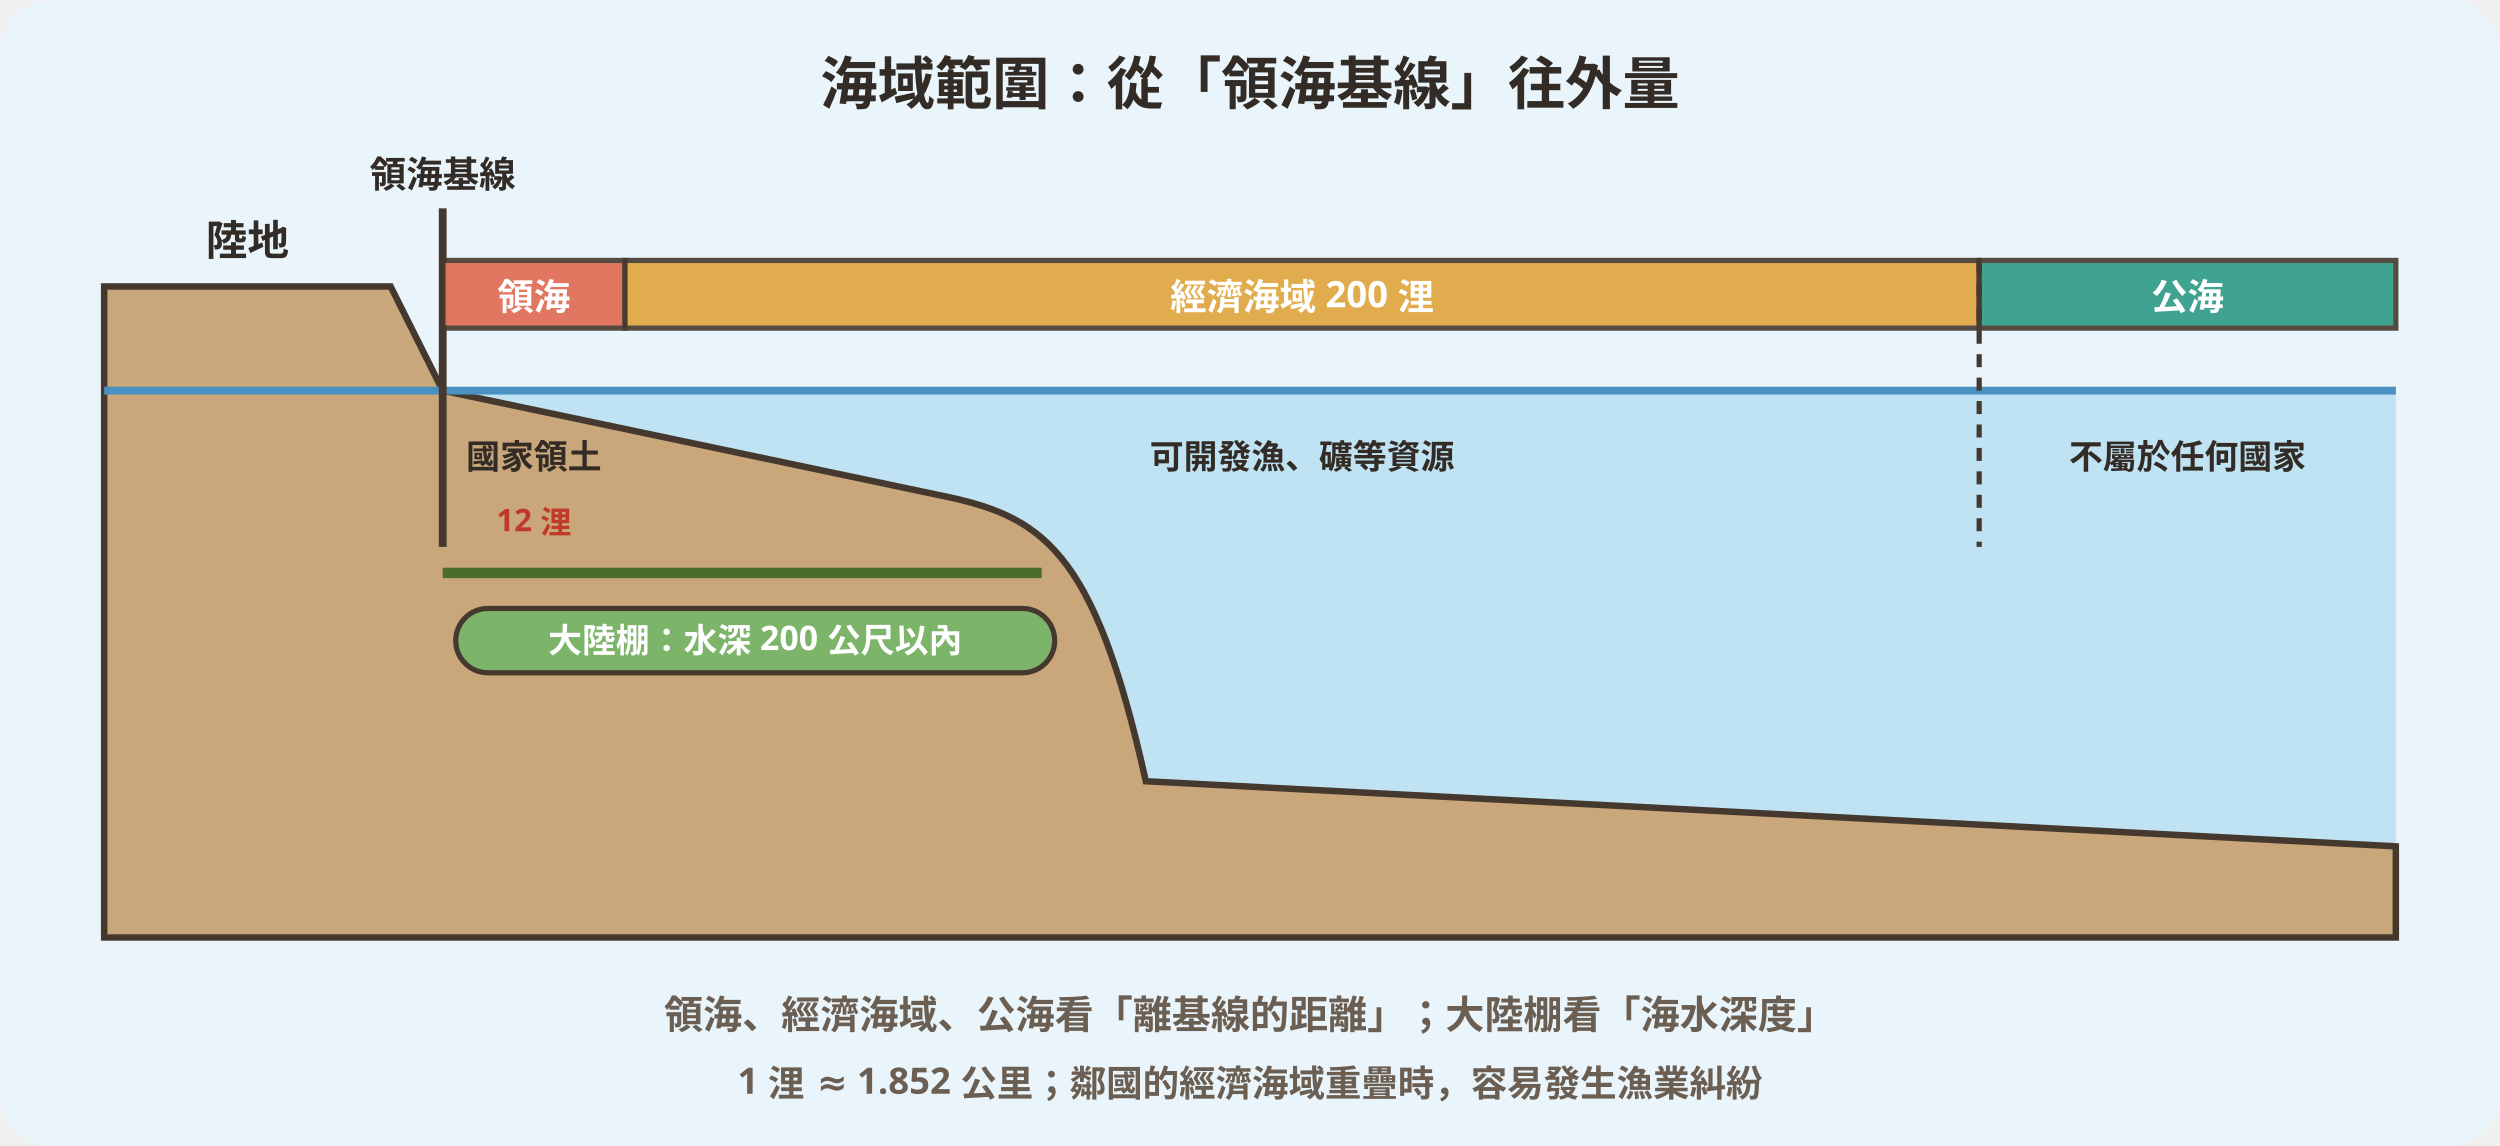
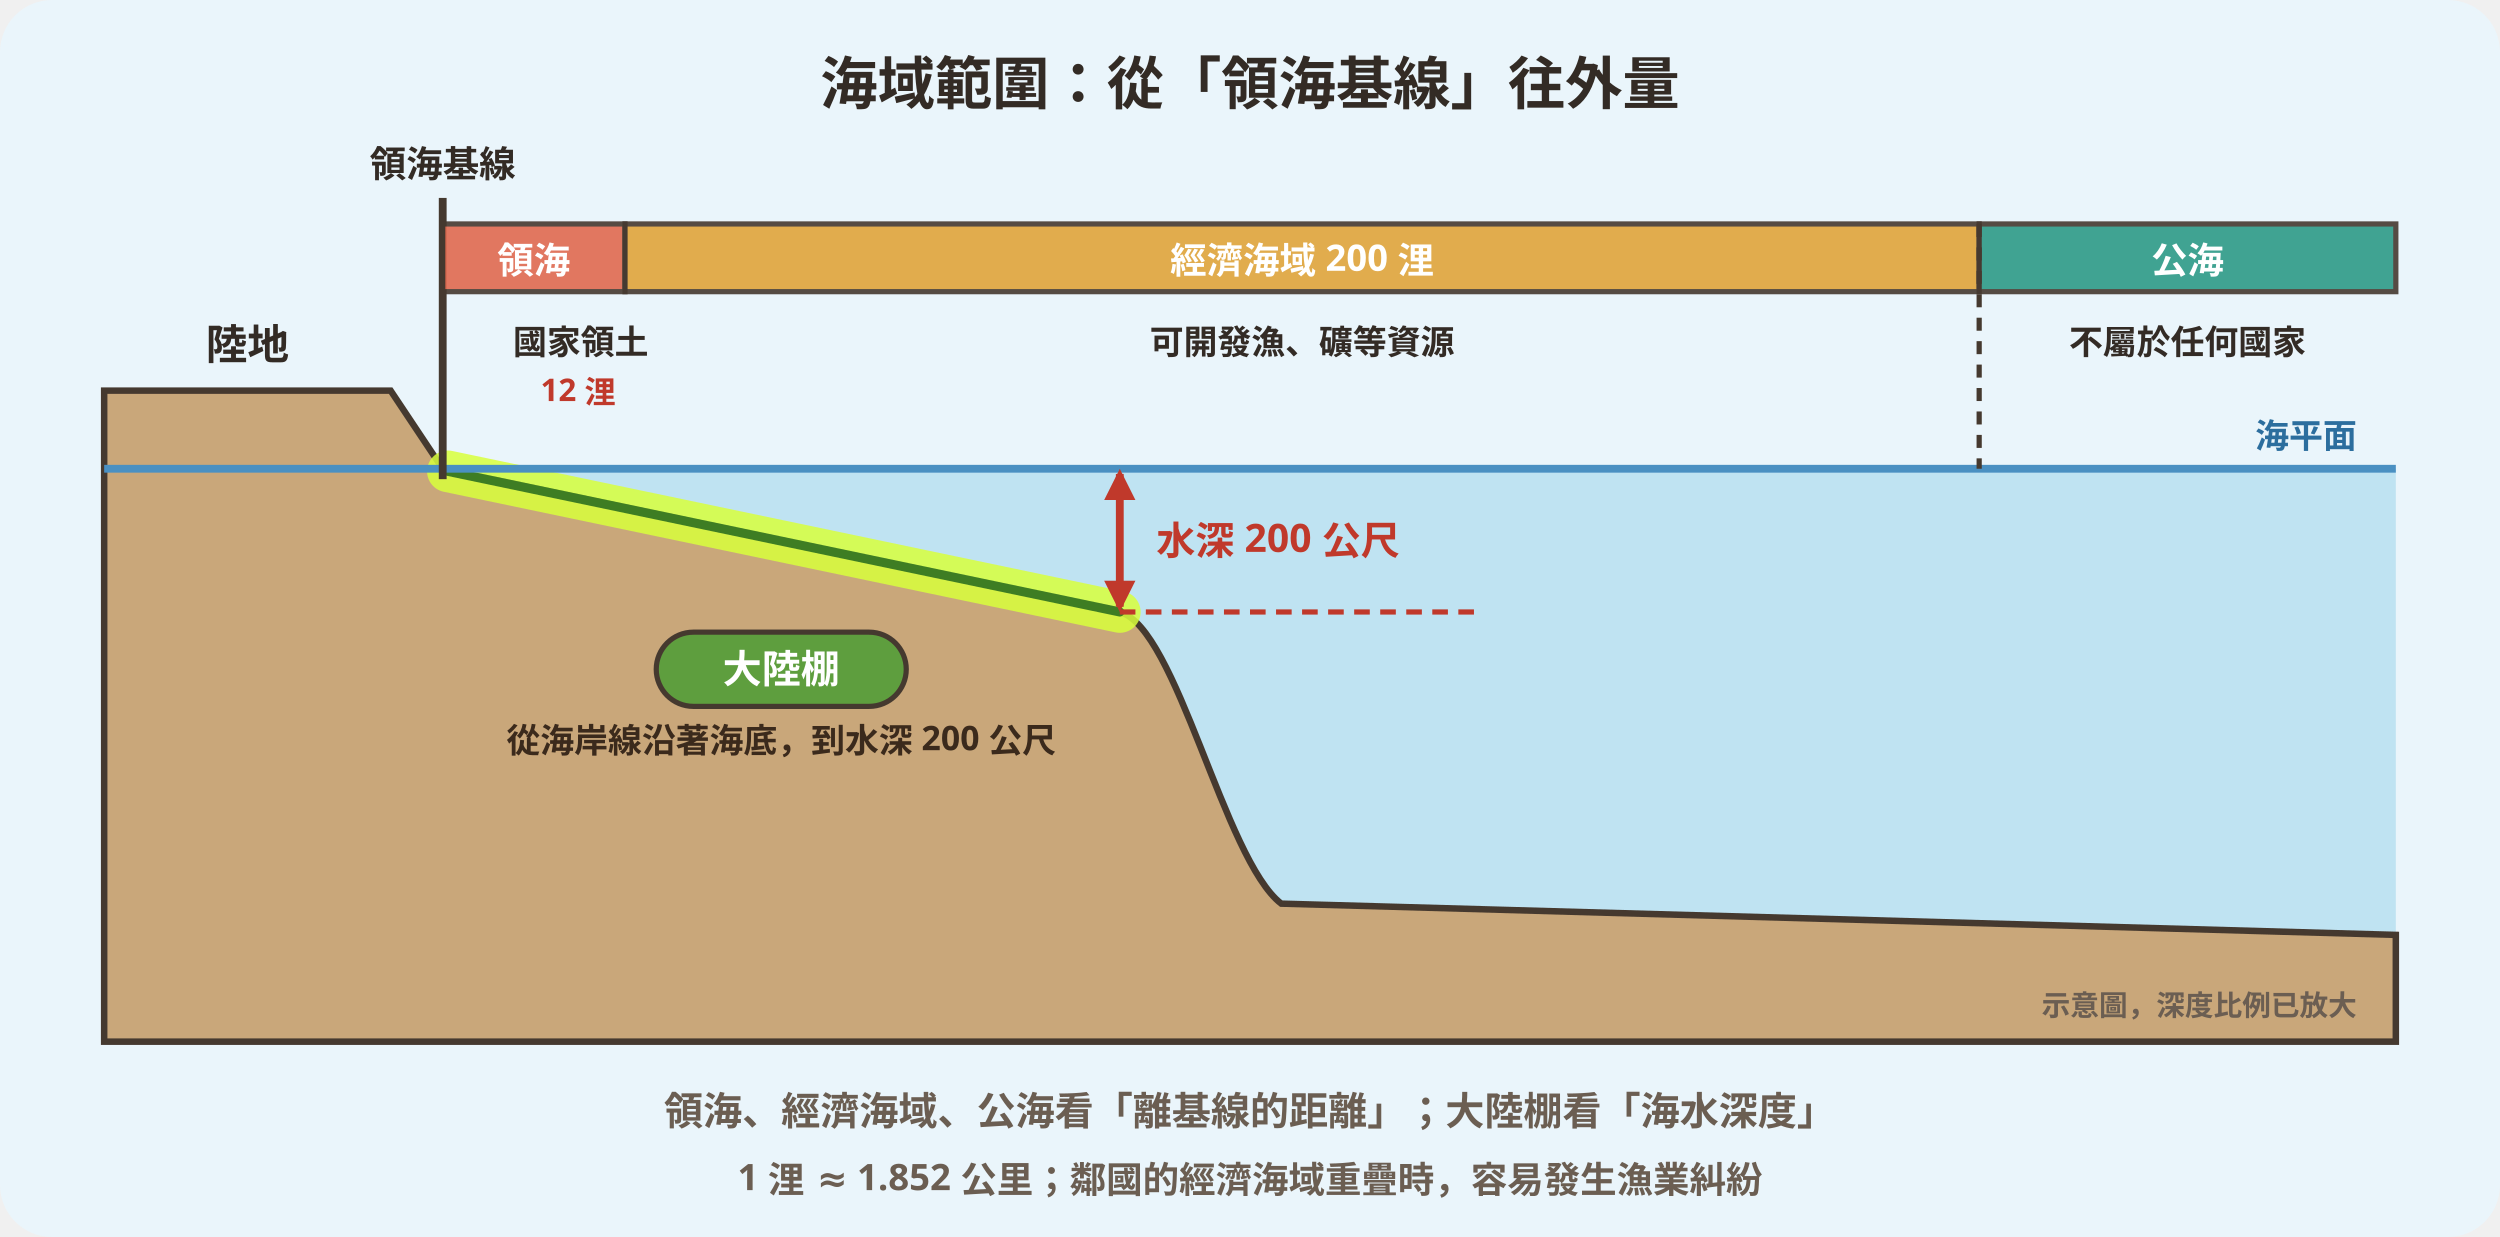
- <svg xmlns="http://www.w3.org/2000/svg" viewBox="0 0 960 440" font-family="'Noto Sans TC','Microsoft JhengHei',sans-serif">
-   <rect width="960" height="440" rx="20" fill="#EAF5FB" />
+ <svg xmlns="http://www.w3.org/2000/svg" viewBox="0 0 960 475" font-family="'Noto Sans TC','Microsoft JhengHei',sans-serif">
+   <rect width="960" height="475" rx="20" fill="#EAF5FB" />
  <text x="480" y="40" text-anchor="middle" font-size="22" font-weight="800" fill="#332B25">海域範圍：從「領海基線」往外量</text>
-   <rect x="40" y="150" width="880" height="200" fill="#BFE3F2" />
-   <path d="M40,110 L150,110 L170,150 L360,190 C400,198 420,210 440,300 L920,325 L920,360 L40,360 Z" fill="#C9A77A" stroke="#45392F" stroke-width="2.5" />
-   <line x1="40" y1="150" x2="920" y2="150" stroke="#4A90C2" stroke-width="3" />
-   <text x="95" y="98" text-anchor="middle" font-size="16" font-weight="900" fill="#332B25">陸地</text>
-   <line x1="170" y1="80" x2="170" y2="210" stroke="#45392F" stroke-width="3" />
-   <text x="170" y="72" text-anchor="middle" font-size="14" font-weight="900" fill="#332B25">領海基線</text>
-   <rect x="170" y="100" width="70" height="26" fill="#E0694F" opacity=".9" stroke="#45392F" stroke-width="2" />
-   <text x="205.0" y="119" text-anchor="middle" font-size="14" font-weight="900" fill="#fff">領海</text>
-   <text x="205.0" y="180" text-anchor="middle" font-size="13" font-weight="800" fill="#332B25">國家領土</text>
-   <rect x="240" y="100" width="520" height="26" fill="#E0A43A" opacity=".9" stroke="#45392F" stroke-width="2" />
-   <text x="500.0" y="119" text-anchor="middle" font-size="14" font-weight="900" fill="#fff">經濟海域 200 浬</text>
-   <text x="500.0" y="180" text-anchor="middle" font-size="13" font-weight="800" fill="#332B25">可開發漁、礦等資源</text>
-   <rect x="760" y="100" width="160" height="26" fill="#2E9A86" opacity=".9" stroke="#45392F" stroke-width="2" />
-   <text x="840.0" y="119" text-anchor="middle" font-size="14" font-weight="900" fill="#fff">公海</text>
-   <text x="840.0" y="180" text-anchor="middle" font-size="13" font-weight="800" fill="#332B25">不屬於任何國家</text>
-   <text x="205" y="204" text-anchor="middle" font-size="12" font-weight="800" fill="#C0392B">12 浬</text>
-   <line x1="760" y1="100" x2="760" y2="210" stroke="#45392F" stroke-width="2" stroke-dasharray="5 4" />
-   <path d="M170,220 L400,220" stroke="#4A6E2A" stroke-width="4" />
-   <rect x="175.0" y="233.65" width="230" height="24.7" rx="12.35" fill="#7CB46A" stroke="#45392F" stroke-width="2" />
-   <text x="290" y="250.55" text-anchor="middle" font-size="13" font-weight="800" fill="#fff">大陸棚：水深 200 公尺以內</text>
-   <text x="480" y="395" text-anchor="middle" font-size="15" font-weight="800" fill="#6B5E52">領海、經濟海域、公海看「離基線的距離」；大陸棚看「海水深度」</text>
-   <text x="480" y="420" text-anchor="middle" font-size="14" font-weight="700" fill="#6B5E52">1 浬 ≈ 1.852 公里；鄰國的經濟海域重疊時，容易發生漁業糾紛</text>
+   <rect x="40" y="180" width="880" height="190" fill="#BFE3F2" />
+   <path d="M40,150 L150,150 L170,180 L430,235 C452,241 470,330 492,347 L920,359 L920,400 L40,400 Z" fill="#C9A77A" stroke="#45392F" stroke-width="2.5" />
+   <path d="M172,181 L430,235" stroke="#D8FF3C" stroke-opacity=".85" stroke-width="16" stroke-linecap="round" />
+   <path d="M172,181 L430,235" stroke="#3E7D23" stroke-width="3.5" stroke-linecap="round" />
+   <line x1="40" y1="180" x2="920" y2="180" stroke="#4A90C2" stroke-width="3" />
+   <text x="905" y="172" text-anchor="end" font-size="13" font-weight="900" fill="#2C6E9E">海平面</text>
+   <text x="95" y="138" text-anchor="middle" font-size="16" font-weight="900" fill="#332B25">陸地</text>
+   <defs>
+     <marker id="dh" markerUnits="userSpaceOnUse" markerWidth="12" markerHeight="12" refX="10" refY="6" orient="auto-start-reverse">
+       <path d="M0,0 L12,6 L0,12 Z" fill="#C0392B" />
+     </marker>
+   </defs>
+   <line x1="430" y1="182" x2="430" y2="233" stroke="#C0392B" stroke-width="3" marker-start="url(#dh)" marker-end="url(#dh)" />
+   <line x1="430" y1="235" x2="570" y2="235" stroke="#C0392B" stroke-width="2" stroke-dasharray="6 4" />
+   <text x="444" y="213" text-anchor="start" font-size="15" font-weight="900" fill="#C0392B">水深 200 公尺</text>
+   <rect x="252.0" y="242.75" width="96" height="28.5" rx="14.25" fill="#5E9E3E" stroke="#45392F" stroke-width="2" />
+   <text x="300" y="262.25" text-anchor="middle" font-size="15" font-weight="800" fill="#fff">大陸棚</text>
+   <text x="300" y="289" text-anchor="middle" font-size="13" font-weight="900" fill="#3B2A1C">從海岸線沿著海底，到水深 200 公尺</text>
+   <line x1="170" y1="76" x2="170" y2="184" stroke="#45392F" stroke-width="3" />
+   <text x="170" y="68" text-anchor="middle" font-size="14" font-weight="900" fill="#332B25">領海基線</text>
+   <rect x="170" y="86" width="70" height="26" fill="#E0694F" opacity=".9" stroke="#45392F" stroke-width="2" />
+   <text x="205.0" y="105" text-anchor="middle" font-size="14" font-weight="900" fill="#fff">領海</text>
+   <text x="223.0" y="136" text-anchor="middle" font-size="13" font-weight="800" fill="#332B25">國家領土</text>
+   <rect x="240" y="86" width="520" height="26" fill="#E0A43A" opacity=".9" stroke="#45392F" stroke-width="2" />
+   <text x="500.0" y="105" text-anchor="middle" font-size="14" font-weight="900" fill="#fff">經濟海域 200 浬</text>
+   <text x="500.0" y="136" text-anchor="middle" font-size="13" font-weight="800" fill="#332B25">可開發漁、礦等資源</text>
+   <rect x="760" y="86" width="160" height="26" fill="#2E9A86" opacity=".9" stroke="#45392F" stroke-width="2" />
+   <text x="840.0" y="105" text-anchor="middle" font-size="14" font-weight="900" fill="#fff">公海</text>
+   <text x="840.0" y="136" text-anchor="middle" font-size="13" font-weight="800" fill="#332B25">不屬於任何國家</text>
+   <text x="222" y="154" text-anchor="middle" font-size="12" font-weight="800" fill="#C0392B">12 浬</text>
+   <line x1="760" y1="86" x2="760" y2="180" stroke="#45392F" stroke-width="2" stroke-dasharray="5 4" />
+   <text x="905" y="390" text-anchor="end" font-size="11" font-weight="800" fill="#6B5E52">示意圖，深度比例已放大</text>
+   <text x="480" y="432" text-anchor="middle" font-size="15" font-weight="800" fill="#6B5E52">領海、經濟海域、公海看「離基線的距離」；大陸棚看「海水深度」</text>
+   <text x="480" y="457" text-anchor="middle" font-size="14" font-weight="700" fill="#6B5E52">1 浬 ≈ 1.852 公里；鄰國的經濟海域重疊時，容易發生漁業糾紛</text>
</svg>
